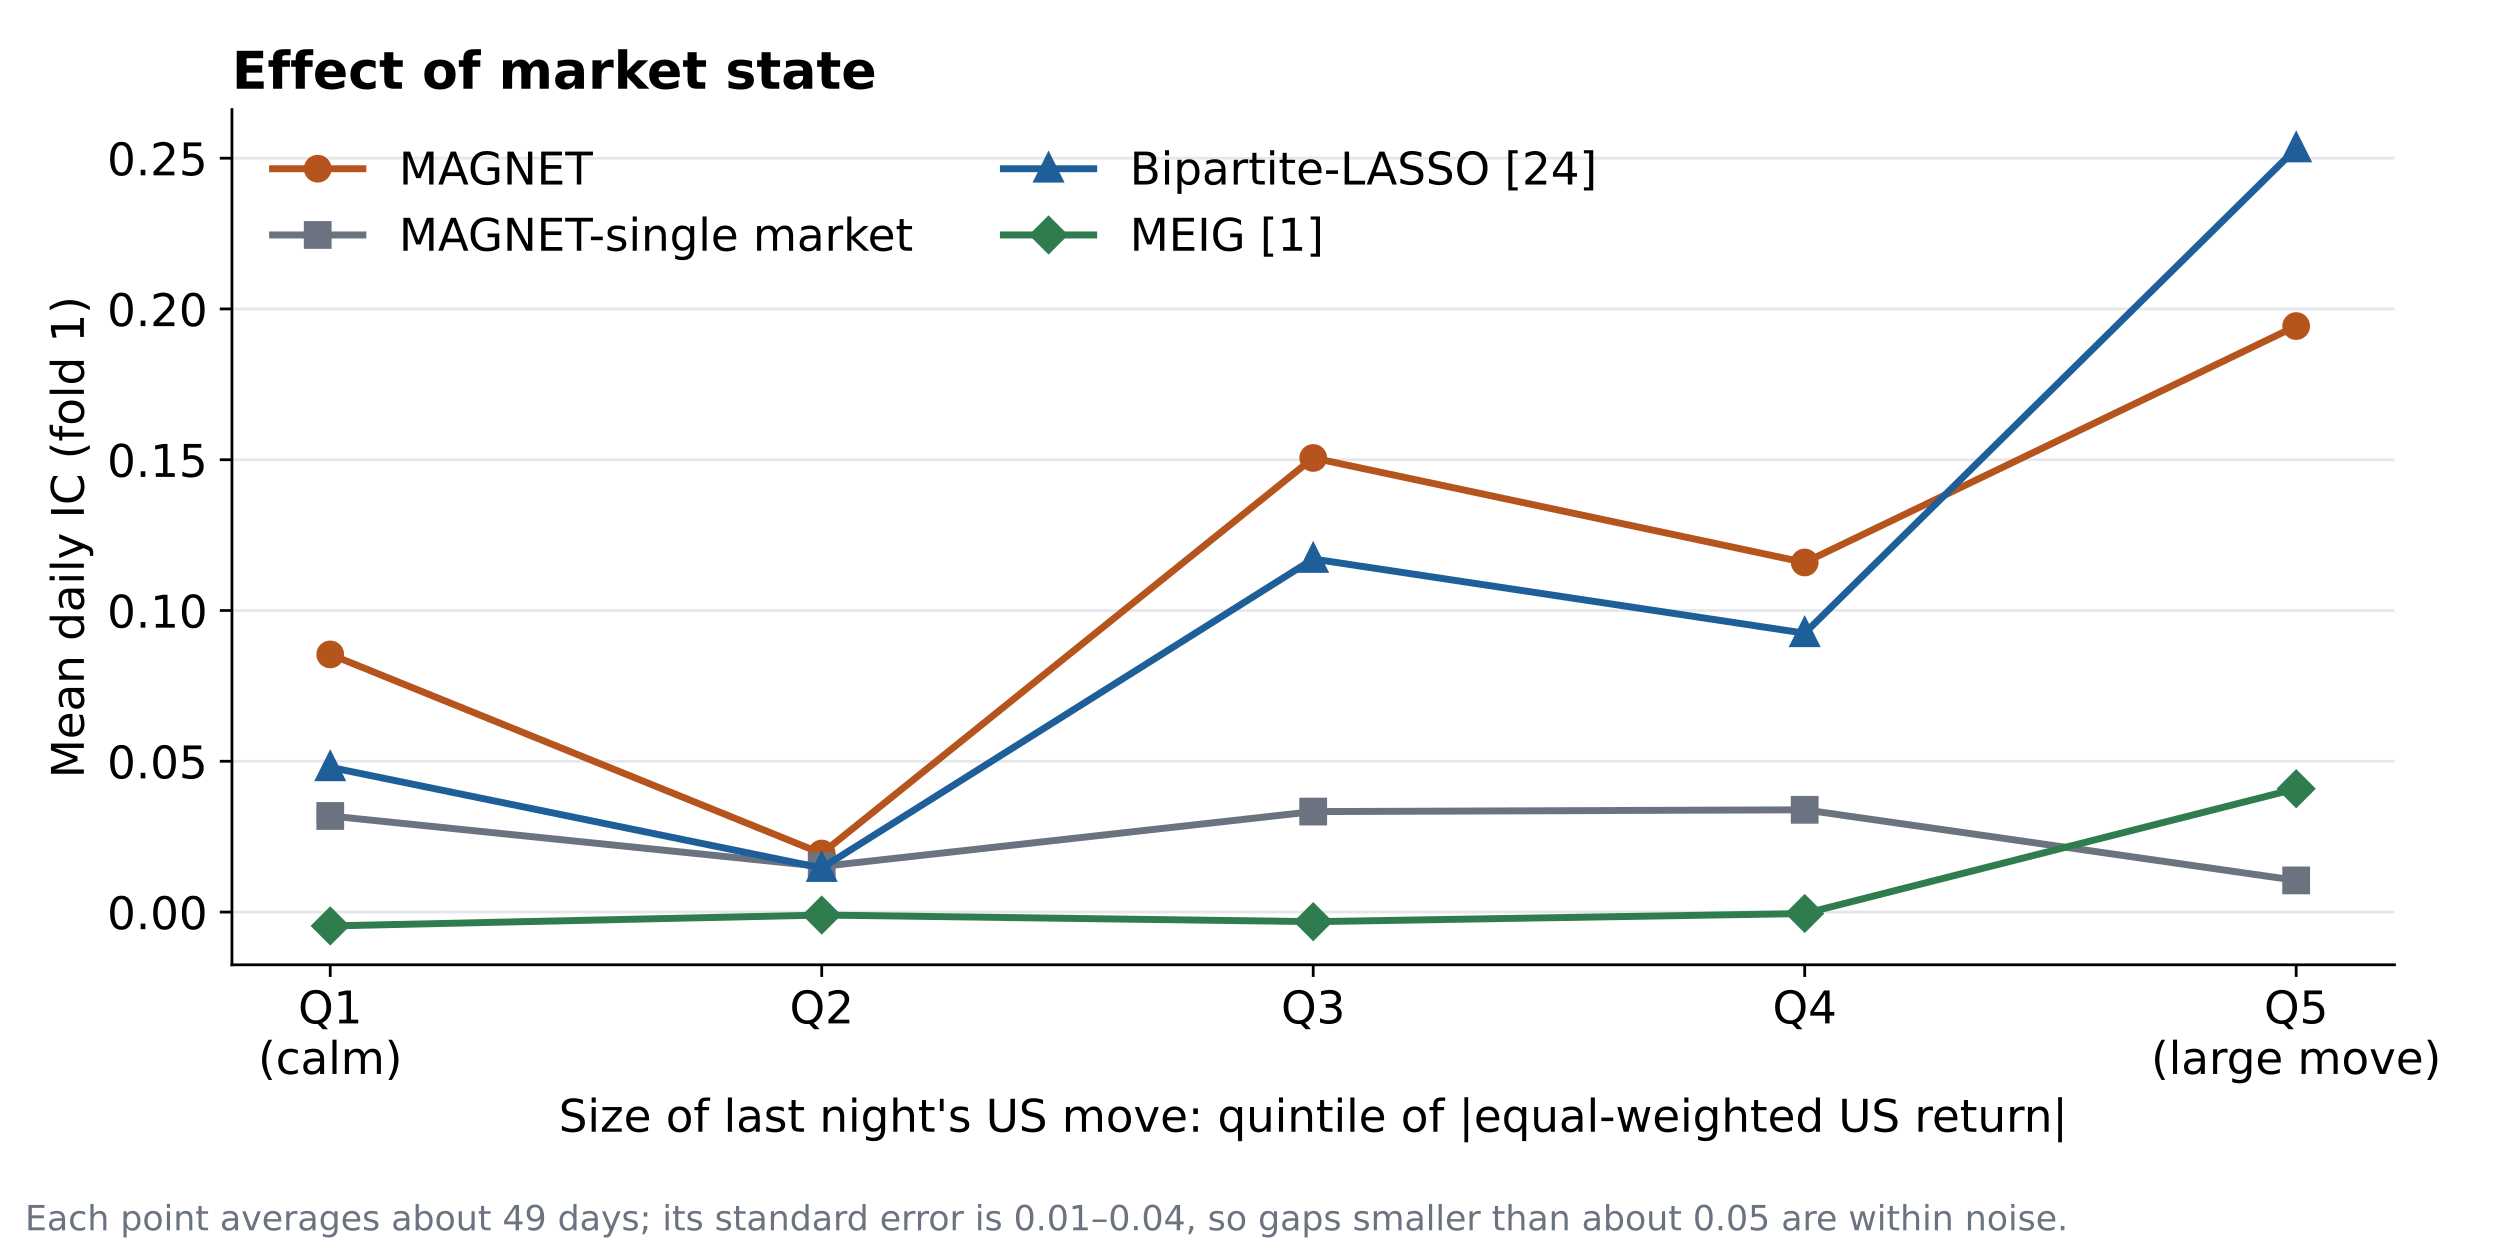
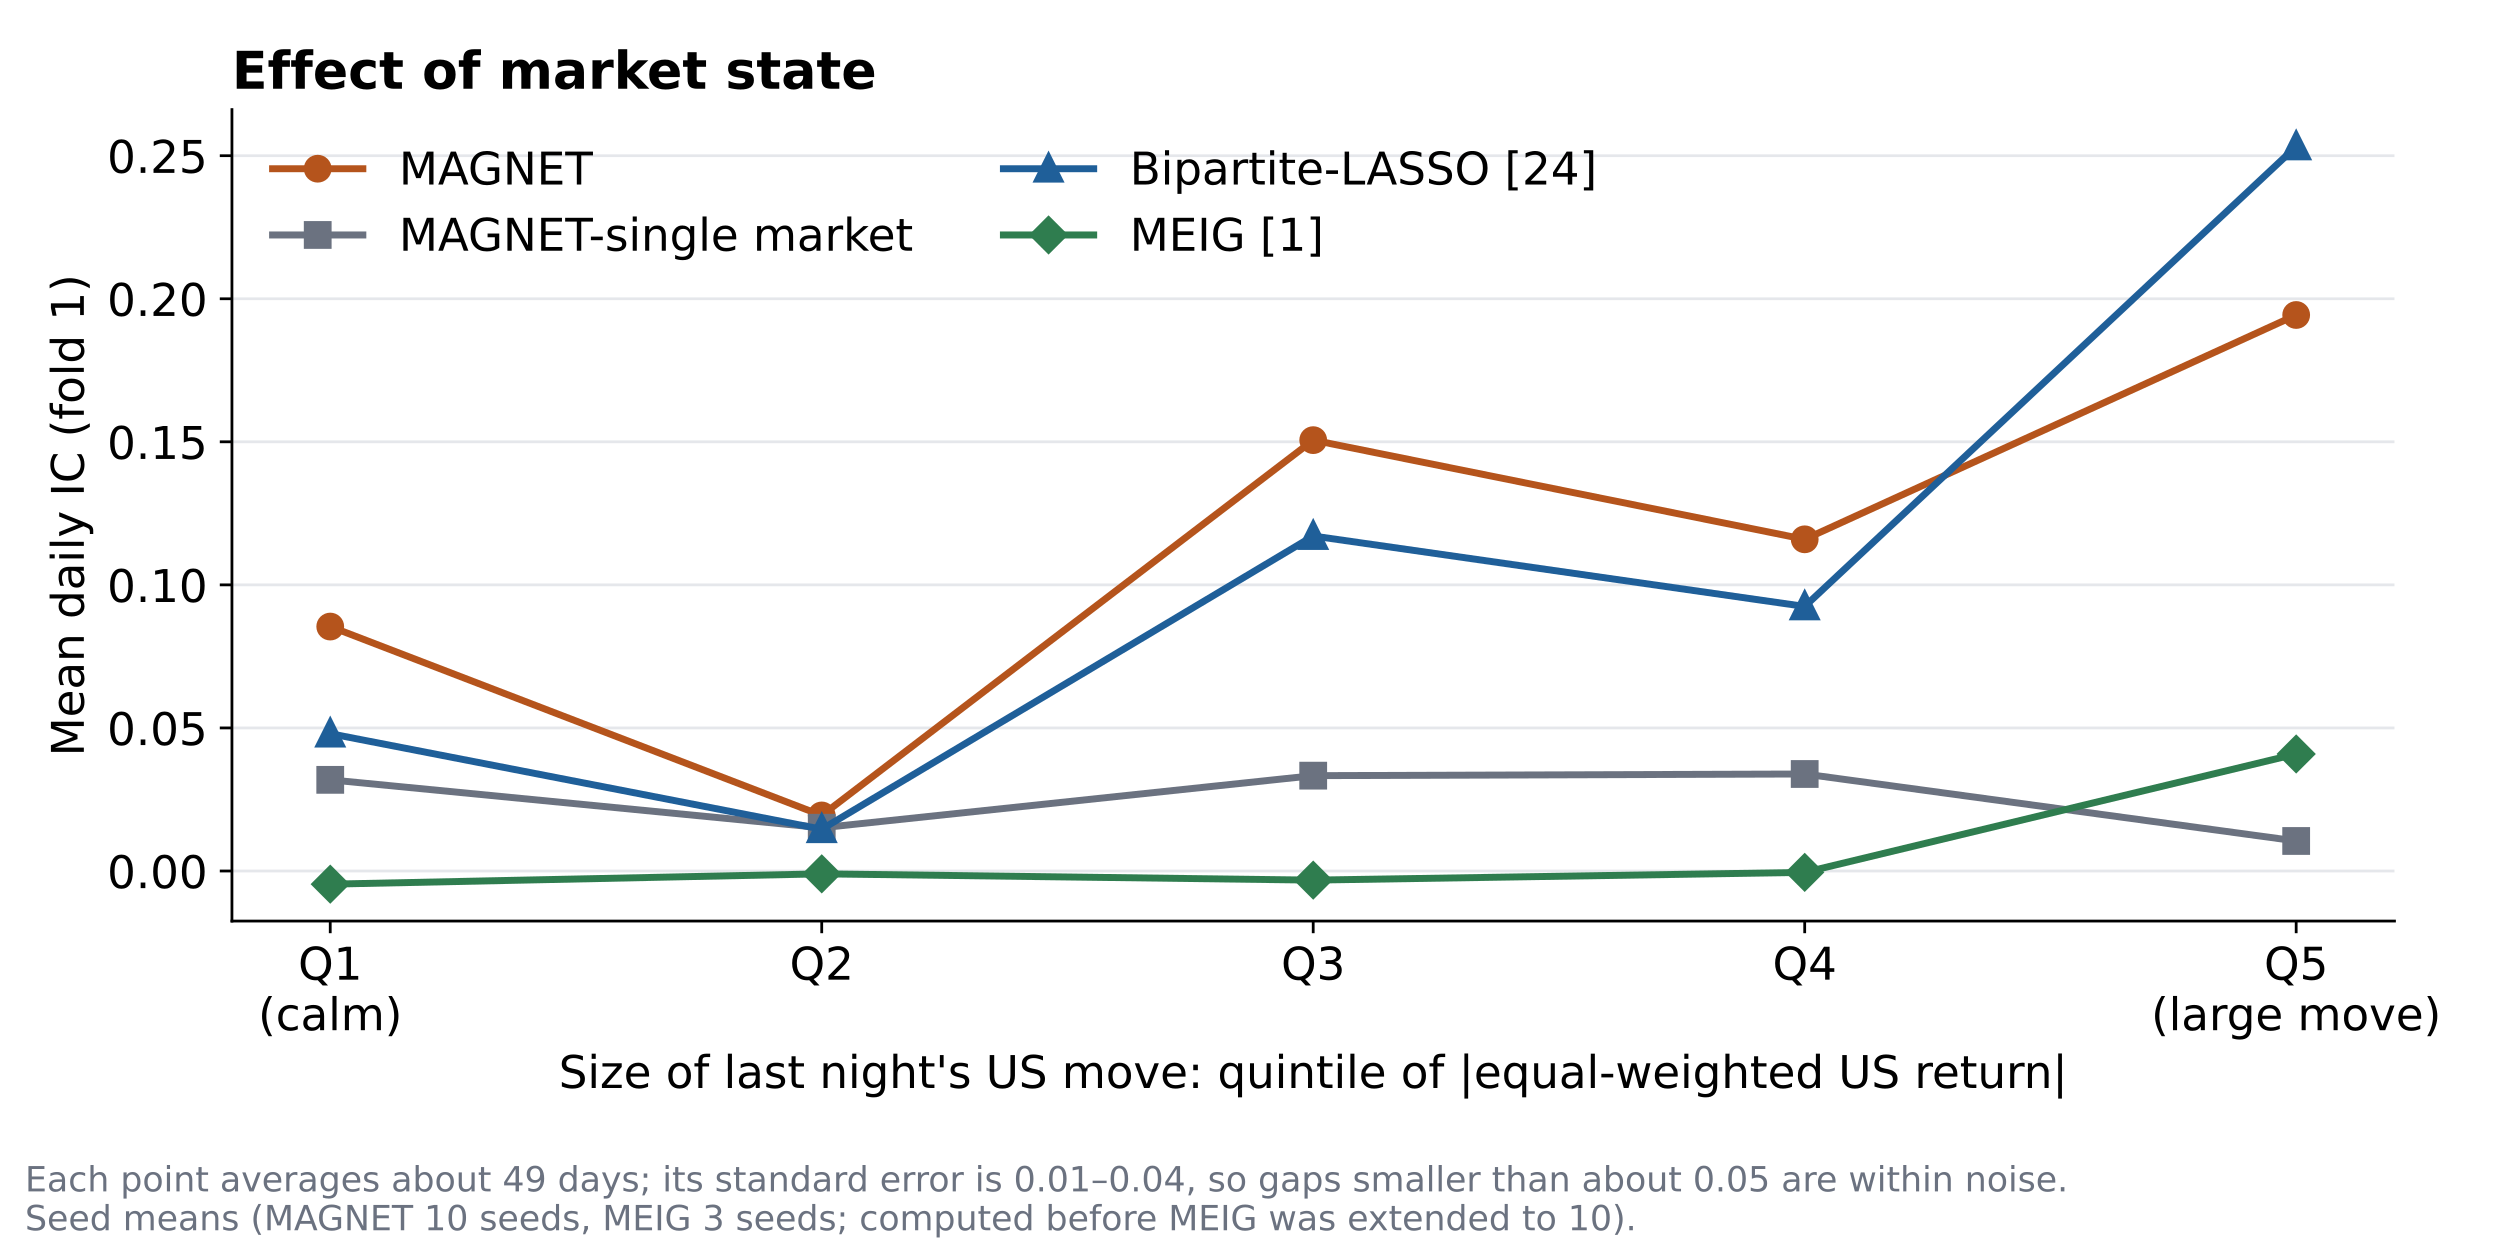
<svg xmlns="http://www.w3.org/2000/svg" xmlns:xlink="http://www.w3.org/1999/xlink" width="720pt" height="360pt" viewBox="0 0 720 360" version="1.1">
  <defs>
    <style type="text/css">*{stroke-linejoin: round; stroke-linecap: butt}</style>
  </defs>
  <g id="figure_1">
    <g id="patch_1">
      <path d="M 0 360  L 720 360  L 720 0  L 0 0  z " style="fill: #ffffff" />
    </g>
    <g id="axes_1">
      <g id="patch_2">
-         <path d="M 66.8 277.864  L 689.609 277.864  L 689.609 31.56  L 66.8 31.56  z " style="fill: #ffffff" />
+         <path d="M 66.8 265.264  L 689.609 265.264  L 689.609 31.56  L 66.8 31.56  z " style="fill: #ffffff" />
      </g>
      <g id="matplotlib.axis_1">
        <g id="xtick_1">
          <g id="line2d_1">
            <defs>
-               <path id="m0d733f7c3f" d="M 0 0  L 0 3.5  " style="stroke: #000000; stroke-width: 0.8" />
+               <path id="m4eda530ed5" d="M 0 0  L 0 3.5  " style="stroke: #000000; stroke-width: 0.8" />
            </defs>
            <g>
-               <use xlink:href="#m0d733f7c3f" x="95.109" y="277.864" style="stroke: #000000; stroke-width: 0.8" />
+               <use xlink:href="#m4eda530ed5" x="95.109" y="265.264" style="stroke: #000000; stroke-width: 0.8" />
            </g>
          </g>
          <g id="text_1">
-             <text style="font-size: 13px; font-family: 'DejaVu Sans'" transform="translate(85.85714 294.742)">Q1</text>
-             <text style="font-size: 13px; font-family: 'DejaVu Sans'" transform="translate(74.343 309.2991)">(calm)</text>
+             <text style="font-size: 13px; font-family: 'DejaVu Sans'" transform="translate(85.85714 282.142)">Q1</text>
+             <text style="font-size: 13px; font-family: 'DejaVu Sans'" transform="translate(74.343 296.6991)">(calm)</text>
          </g>
        </g>
        <g id="xtick_2">
          <g id="line2d_2">
            <g>
-               <use xlink:href="#m0d733f7c3f" x="236.657" y="277.864" style="stroke: #000000; stroke-width: 0.8" />
+               <use xlink:href="#m4eda530ed5" x="236.657" y="265.264" style="stroke: #000000; stroke-width: 0.8" />
            </g>
          </g>
          <g id="text_2">
-             <text style="font-size: 13px; font-family: 'DejaVu Sans'; text-anchor: middle" x="236.657" y="294.742" transform="rotate(-0 236.6569 294.742)">Q2</text>
+             <text style="font-size: 13px; font-family: 'DejaVu Sans'; text-anchor: middle" x="236.657" y="282.142" transform="rotate(-0 236.6569 282.142)">Q2</text>
          </g>
        </g>
        <g id="xtick_3">
          <g id="line2d_3">
            <g>
-               <use xlink:href="#m0d733f7c3f" x="378.204" y="277.864" style="stroke: #000000; stroke-width: 0.8" />
+               <use xlink:href="#m4eda530ed5" x="378.204" y="265.264" style="stroke: #000000; stroke-width: 0.8" />
            </g>
          </g>
          <g id="text_3">
-             <text style="font-size: 13px; font-family: 'DejaVu Sans'; text-anchor: middle" x="378.204" y="294.742" transform="rotate(-0 378.2043 294.742)">Q3</text>
+             <text style="font-size: 13px; font-family: 'DejaVu Sans'; text-anchor: middle" x="378.204" y="282.142" transform="rotate(-0 378.2043 282.142)">Q3</text>
          </g>
        </g>
        <g id="xtick_4">
          <g id="line2d_4">
            <g>
-               <use xlink:href="#m0d733f7c3f" x="519.752" y="277.864" style="stroke: #000000; stroke-width: 0.8" />
+               <use xlink:href="#m4eda530ed5" x="519.752" y="265.264" style="stroke: #000000; stroke-width: 0.8" />
            </g>
          </g>
          <g id="text_4">
-             <text style="font-size: 13px; font-family: 'DejaVu Sans'; text-anchor: middle" x="519.752" y="294.742" transform="rotate(-0 519.7517 294.742)">Q4</text>
+             <text style="font-size: 13px; font-family: 'DejaVu Sans'; text-anchor: middle" x="519.752" y="282.142" transform="rotate(-0 519.7517 282.142)">Q4</text>
          </g>
        </g>
        <g id="xtick_5">
          <g id="line2d_5">
            <g>
-               <use xlink:href="#m0d733f7c3f" x="661.299" y="277.864" style="stroke: #000000; stroke-width: 0.8" />
+               <use xlink:href="#m4eda530ed5" x="661.299" y="265.264" style="stroke: #000000; stroke-width: 0.8" />
            </g>
          </g>
          <g id="text_5">
-             <text style="font-size: 13px; font-family: 'DejaVu Sans'" transform="translate(652.0468 294.742)">Q5</text>
-             <text style="font-size: 13px; font-family: 'DejaVu Sans'" transform="translate(619.5326 309.2991)">(large move)</text>
+             <text style="font-size: 13px; font-family: 'DejaVu Sans'" transform="translate(652.0468 282.142)">Q5</text>
+             <text style="font-size: 13px; font-family: 'DejaVu Sans'" transform="translate(619.5326 296.6991)">(large move)</text>
          </g>
        </g>
        <g id="text_6">
-           <text style="font-size: 13px; font-family: 'DejaVu Sans'; text-anchor: middle" x="378.204" y="325.938" transform="rotate(-0 378.2043 325.9376)">Size of last night's US move: quintile of |equal-weighted US return|</text>
+           <text style="font-size: 13px; font-family: 'DejaVu Sans'; text-anchor: middle" x="378.204" y="313.338" transform="rotate(-0 378.2043 313.3376)">Size of last night's US move: quintile of |equal-weighted US return|</text>
        </g>
      </g>
      <g id="matplotlib.axis_2">
        <g id="ytick_1">
          <g id="line2d_6">
-             <path d="M 66.8 262.668  L 689.609 262.668  " clip-path="url(#p3a9b099739)" style="fill: none; stroke: #e5e7eb; stroke-width: 0.8; stroke-linecap: square" />
+             <path d="M 66.8 250.845  L 689.609 250.845  " clip-path="url(#pdee09ae47a)" style="fill: none; stroke: #e5e7eb; stroke-width: 0.8; stroke-linecap: square" />
          </g>
          <g id="line2d_7">
            <defs>
-               <path id="mbd9fc32d9a" d="M 0 0  L -3.5 0  " style="stroke: #000000; stroke-width: 0.8" />
+               <path id="m41e234e3f9" d="M 0 0  L -3.5 0  " style="stroke: #000000; stroke-width: 0.8" />
            </defs>
            <g>
-               <use xlink:href="#mbd9fc32d9a" x="66.8" y="262.668" style="stroke: #000000; stroke-width: 0.8" />
+               <use xlink:href="#m41e234e3f9" x="66.8" y="250.845" style="stroke: #000000; stroke-width: 0.8" />
            </g>
          </g>
          <g id="text_7">
-             <text style="font-size: 13px; font-family: 'DejaVu Sans'; text-anchor: end" x="59.8" y="267.607" transform="rotate(-0 59.8 267.607)">0.00</text>
+             <text style="font-size: 13px; font-family: 'DejaVu Sans'; text-anchor: end" x="59.8" y="255.784" transform="rotate(-0 59.8 255.7843)">0.00</text>
          </g>
        </g>
        <g id="ytick_2">
          <g id="line2d_8">
-             <path d="M 66.8 219.246  L 689.609 219.246  " clip-path="url(#p3a9b099739)" style="fill: none; stroke: #e5e7eb; stroke-width: 0.8; stroke-linecap: square" />
+             <path d="M 66.8 209.645  L 689.609 209.645  " clip-path="url(#pdee09ae47a)" style="fill: none; stroke: #e5e7eb; stroke-width: 0.8; stroke-linecap: square" />
          </g>
          <g id="line2d_9">
            <g>
-               <use xlink:href="#mbd9fc32d9a" x="66.8" y="219.246" style="stroke: #000000; stroke-width: 0.8" />
+               <use xlink:href="#m41e234e3f9" x="66.8" y="209.645" style="stroke: #000000; stroke-width: 0.8" />
            </g>
          </g>
          <g id="text_8">
-             <text style="font-size: 13px; font-family: 'DejaVu Sans'; text-anchor: end" x="59.8" y="224.185" transform="rotate(-0 59.8 224.1849)">0.05</text>
+             <text style="font-size: 13px; font-family: 'DejaVu Sans'; text-anchor: end" x="59.8" y="214.584" transform="rotate(-0 59.8 214.5836)">0.05</text>
          </g>
        </g>
        <g id="ytick_3">
          <g id="line2d_10">
-             <path d="M 66.8 175.824  L 689.609 175.824  " clip-path="url(#p3a9b099739)" style="fill: none; stroke: #e5e7eb; stroke-width: 0.8; stroke-linecap: square" />
+             <path d="M 66.8 168.444  L 689.609 168.444  " clip-path="url(#pdee09ae47a)" style="fill: none; stroke: #e5e7eb; stroke-width: 0.8; stroke-linecap: square" />
          </g>
          <g id="line2d_11">
            <g>
-               <use xlink:href="#mbd9fc32d9a" x="66.8" y="175.824" style="stroke: #000000; stroke-width: 0.8" />
+               <use xlink:href="#m41e234e3f9" x="66.8" y="168.444" style="stroke: #000000; stroke-width: 0.8" />
            </g>
          </g>
          <g id="text_9">
-             <text style="font-size: 13px; font-family: 'DejaVu Sans'; text-anchor: end" x="59.8" y="180.763" transform="rotate(-0 59.8 180.7628)">0.10</text>
+             <text style="font-size: 13px; font-family: 'DejaVu Sans'; text-anchor: end" x="59.8" y="173.383" transform="rotate(-0 59.8 173.3828)">0.10</text>
          </g>
        </g>
        <g id="ytick_4">
          <g id="line2d_12">
-             <path d="M 66.8 132.402  L 689.609 132.402  " clip-path="url(#p3a9b099739)" style="fill: none; stroke: #e5e7eb; stroke-width: 0.8; stroke-linecap: square" />
+             <path d="M 66.8 127.243  L 689.609 127.243  " clip-path="url(#pdee09ae47a)" style="fill: none; stroke: #e5e7eb; stroke-width: 0.8; stroke-linecap: square" />
          </g>
          <g id="line2d_13">
            <g>
-               <use xlink:href="#mbd9fc32d9a" x="66.8" y="132.402" style="stroke: #000000; stroke-width: 0.8" />
+               <use xlink:href="#m41e234e3f9" x="66.8" y="127.243" style="stroke: #000000; stroke-width: 0.8" />
            </g>
          </g>
          <g id="text_10">
-             <text style="font-size: 13px; font-family: 'DejaVu Sans'; text-anchor: end" x="59.8" y="137.341" transform="rotate(-0 59.8 137.3408)">0.15</text>
+             <text style="font-size: 13px; font-family: 'DejaVu Sans'; text-anchor: end" x="59.8" y="132.182" transform="rotate(-0 59.8 132.1821)">0.15</text>
          </g>
        </g>
        <g id="ytick_5">
          <g id="line2d_14">
-             <path d="M 66.8 88.98  L 689.609 88.98  " clip-path="url(#p3a9b099739)" style="fill: none; stroke: #e5e7eb; stroke-width: 0.8; stroke-linecap: square" />
+             <path d="M 66.8 86.042  L 689.609 86.042  " clip-path="url(#pdee09ae47a)" style="fill: none; stroke: #e5e7eb; stroke-width: 0.8; stroke-linecap: square" />
          </g>
          <g id="line2d_15">
            <g>
-               <use xlink:href="#mbd9fc32d9a" x="66.8" y="88.98" style="stroke: #000000; stroke-width: 0.8" />
+               <use xlink:href="#m41e234e3f9" x="66.8" y="86.042" style="stroke: #000000; stroke-width: 0.8" />
            </g>
          </g>
          <g id="text_11">
-             <text style="font-size: 13px; font-family: 'DejaVu Sans'; text-anchor: end" x="59.8" y="93.919" transform="rotate(-0 59.8 93.91869)">0.20</text>
+             <text style="font-size: 13px; font-family: 'DejaVu Sans'; text-anchor: end" x="59.8" y="90.981" transform="rotate(-0 59.8 90.98131)">0.20</text>
          </g>
        </g>
        <g id="ytick_6">
          <g id="line2d_16">
-             <path d="M 66.8 45.558  L 689.609 45.558  " clip-path="url(#p3a9b099739)" style="fill: none; stroke: #e5e7eb; stroke-width: 0.8; stroke-linecap: square" />
+             <path d="M 66.8 44.842  L 689.609 44.842  " clip-path="url(#pdee09ae47a)" style="fill: none; stroke: #e5e7eb; stroke-width: 0.8; stroke-linecap: square" />
          </g>
          <g id="line2d_17">
            <g>
-               <use xlink:href="#mbd9fc32d9a" x="66.8" y="45.558" style="stroke: #000000; stroke-width: 0.8" />
+               <use xlink:href="#m41e234e3f9" x="66.8" y="44.842" style="stroke: #000000; stroke-width: 0.8" />
            </g>
          </g>
          <g id="text_12">
-             <text style="font-size: 13px; font-family: 'DejaVu Sans'; text-anchor: end" x="59.8" y="50.497" transform="rotate(-0 59.8 50.49662)">0.25</text>
+             <text style="font-size: 13px; font-family: 'DejaVu Sans'; text-anchor: end" x="59.8" y="49.781" transform="rotate(-0 59.8 49.78055)">0.25</text>
          </g>
        </g>
        <g id="text_13">
-           <text style="font-size: 13px; font-family: 'DejaVu Sans'; text-anchor: middle" x="24.151" y="154.712" transform="rotate(-90 24.15109 154.712)">Mean daily IC (fold 1)</text>
+           <text style="font-size: 13px; font-family: 'DejaVu Sans'; text-anchor: middle" x="24.151" y="148.412" transform="rotate(-90 24.15109 148.412)">Mean daily IC (fold 1)</text>
        </g>
      </g>
      <g id="line2d_18">
-         <path d="M 95.109 188.476  L 236.657 245.806  L 378.204 131.894  L 519.752 161.995  L 661.299 93.906  " clip-path="url(#p3a9b099739)" style="fill: none; stroke: #b5541c; stroke-width: 2; stroke-linecap: square" />
-         <defs>
-           <path id="m16c2793cb1" d="M 0 3  C 0.796 3 1.559 2.684 2.121 2.121  C 2.684 1.559 3 0.796 3 0  C 3 -0.796 2.684 -1.559 2.121 -2.121  C 1.559 -2.684 0.796 -3 0 -3  C -0.796 -3 -1.559 -2.684 -2.121 -2.121  C -2.684 -1.559 -3 -0.796 -3 0  C -3 0.796 -2.684 1.559 -2.121 2.121  C -1.559 2.684 -0.796 3 0 3  z " style="stroke: #b5541c; stroke-width: 2" />
-         </defs>
-         <g clip-path="url(#p3a9b099739)">
-           <use xlink:href="#m16c2793cb1" x="95.109" y="188.476" style="fill: #b5541c; stroke: #b5541c; stroke-width: 2" />
-           <use xlink:href="#m16c2793cb1" x="236.657" y="245.806" style="fill: #b5541c; stroke: #b5541c; stroke-width: 2" />
-           <use xlink:href="#m16c2793cb1" x="378.204" y="131.894" style="fill: #b5541c; stroke: #b5541c; stroke-width: 2" />
-           <use xlink:href="#m16c2793cb1" x="519.752" y="161.995" style="fill: #b5541c; stroke: #b5541c; stroke-width: 2" />
-           <use xlink:href="#m16c2793cb1" x="661.299" y="93.906" style="fill: #b5541c; stroke: #b5541c; stroke-width: 2" />
+         <path d="M 95.109 180.449  L 236.657 234.846  L 378.204 126.761  L 519.752 155.322  L 661.299 90.717  " clip-path="url(#pdee09ae47a)" style="fill: none; stroke: #b5541c; stroke-width: 2; stroke-linecap: square" />
+         <defs>
+           <path id="mc81175549c" d="M 0 3  C 0.796 3 1.559 2.684 2.121 2.121  C 2.684 1.559 3 0.796 3 0  C 3 -0.796 2.684 -1.559 2.121 -2.121  C 1.559 -2.684 0.796 -3 0 -3  C -0.796 -3 -1.559 -2.684 -2.121 -2.121  C -2.684 -1.559 -3 -0.796 -3 0  C -3 0.796 -2.684 1.559 -2.121 2.121  C -1.559 2.684 -0.796 3 0 3  z " style="stroke: #b5541c; stroke-width: 2" />
+         </defs>
+         <g clip-path="url(#pdee09ae47a)">
+           <use xlink:href="#mc81175549c" x="95.109" y="180.449" style="fill: #b5541c; stroke: #b5541c; stroke-width: 2" />
+           <use xlink:href="#mc81175549c" x="236.657" y="234.846" style="fill: #b5541c; stroke: #b5541c; stroke-width: 2" />
+           <use xlink:href="#mc81175549c" x="378.204" y="126.761" style="fill: #b5541c; stroke: #b5541c; stroke-width: 2" />
+           <use xlink:href="#mc81175549c" x="519.752" y="155.322" style="fill: #b5541c; stroke: #b5541c; stroke-width: 2" />
+           <use xlink:href="#mc81175549c" x="661.299" y="90.717" style="fill: #b5541c; stroke: #b5541c; stroke-width: 2" />
        </g>
      </g>
      <g id="line2d_19">
-         <path d="M 95.109 235.003  L 236.657 249.541  L 378.204 233.731  L 519.752 233.226  L 661.299 253.559  " clip-path="url(#p3a9b099739)" style="fill: none; stroke: #6b7280; stroke-width: 2; stroke-linecap: square" />
-         <defs>
-           <path id="ma493118aed" d="M -3 3  L 3 3  L 3 -3  L -3 -3  z " style="stroke: #6b7280; stroke-width: 2; stroke-linejoin: miter" />
-         </defs>
-         <g clip-path="url(#p3a9b099739)">
-           <use xlink:href="#ma493118aed" x="95.109" y="235.003" style="fill: #6b7280; stroke: #6b7280; stroke-width: 2; stroke-linejoin: miter" />
-           <use xlink:href="#ma493118aed" x="236.657" y="249.541" style="fill: #6b7280; stroke: #6b7280; stroke-width: 2; stroke-linejoin: miter" />
-           <use xlink:href="#ma493118aed" x="378.204" y="233.731" style="fill: #6b7280; stroke: #6b7280; stroke-width: 2; stroke-linejoin: miter" />
-           <use xlink:href="#ma493118aed" x="519.752" y="233.226" style="fill: #6b7280; stroke: #6b7280; stroke-width: 2; stroke-linejoin: miter" />
-           <use xlink:href="#ma493118aed" x="661.299" y="253.559" style="fill: #6b7280; stroke: #6b7280; stroke-width: 2; stroke-linejoin: miter" />
+         <path d="M 95.109 224.595  L 236.657 238.39  L 378.204 223.389  L 519.752 222.91  L 661.299 242.202  " clip-path="url(#pdee09ae47a)" style="fill: none; stroke: #6b7280; stroke-width: 2; stroke-linecap: square" />
+         <defs>
+           <path id="m20becdf9f3" d="M -3 3  L 3 3  L 3 -3  L -3 -3  z " style="stroke: #6b7280; stroke-width: 2; stroke-linejoin: miter" />
+         </defs>
+         <g clip-path="url(#pdee09ae47a)">
+           <use xlink:href="#m20becdf9f3" x="95.109" y="224.595" style="fill: #6b7280; stroke: #6b7280; stroke-width: 2; stroke-linejoin: miter" />
+           <use xlink:href="#m20becdf9f3" x="236.657" y="238.39" style="fill: #6b7280; stroke: #6b7280; stroke-width: 2; stroke-linejoin: miter" />
+           <use xlink:href="#m20becdf9f3" x="378.204" y="223.389" style="fill: #6b7280; stroke: #6b7280; stroke-width: 2; stroke-linejoin: miter" />
+           <use xlink:href="#m20becdf9f3" x="519.752" y="222.91" style="fill: #6b7280; stroke: #6b7280; stroke-width: 2; stroke-linejoin: miter" />
+           <use xlink:href="#m20becdf9f3" x="661.299" y="242.202" style="fill: #6b7280; stroke: #6b7280; stroke-width: 2; stroke-linejoin: miter" />
        </g>
      </g>
      <g id="line2d_20">
-         <path d="M 95.109 220.99  L 236.657 249.992  L 378.204 160.994  L 519.752 182.372  L 661.299 42.756  " clip-path="url(#p3a9b099739)" style="fill: none; stroke: #1f5f99; stroke-width: 2; stroke-linecap: square" />
-         <defs>
-           <path id="mb6f55d1983" d="M 0 -3  L -3 3  L 3 3  z " style="stroke: #1f5f99; stroke-width: 2; stroke-linejoin: miter" />
-         </defs>
-         <g clip-path="url(#p3a9b099739)">
-           <use xlink:href="#mb6f55d1983" x="95.109" y="220.99" style="fill: #1f5f99; stroke: #1f5f99; stroke-width: 2; stroke-linejoin: miter" />
-           <use xlink:href="#mb6f55d1983" x="236.657" y="249.992" style="fill: #1f5f99; stroke: #1f5f99; stroke-width: 2; stroke-linejoin: miter" />
-           <use xlink:href="#mb6f55d1983" x="378.204" y="160.994" style="fill: #1f5f99; stroke: #1f5f99; stroke-width: 2; stroke-linejoin: miter" />
-           <use xlink:href="#mb6f55d1983" x="519.752" y="182.372" style="fill: #1f5f99; stroke: #1f5f99; stroke-width: 2; stroke-linejoin: miter" />
-           <use xlink:href="#mb6f55d1983" x="661.299" y="42.756" style="fill: #1f5f99; stroke: #1f5f99; stroke-width: 2; stroke-linejoin: miter" />
+         <path d="M 95.109 211.299  L 236.657 238.818  L 378.204 154.373  L 519.752 174.657  L 661.299 42.183  " clip-path="url(#pdee09ae47a)" style="fill: none; stroke: #1f5f99; stroke-width: 2; stroke-linecap: square" />
+         <defs>
+           <path id="m424544379b" d="M 0 -3  L -3 3  L 3 3  z " style="stroke: #1f5f99; stroke-width: 2; stroke-linejoin: miter" />
+         </defs>
+         <g clip-path="url(#pdee09ae47a)">
+           <use xlink:href="#m424544379b" x="95.109" y="211.299" style="fill: #1f5f99; stroke: #1f5f99; stroke-width: 2; stroke-linejoin: miter" />
+           <use xlink:href="#m424544379b" x="236.657" y="238.818" style="fill: #1f5f99; stroke: #1f5f99; stroke-width: 2; stroke-linejoin: miter" />
+           <use xlink:href="#m424544379b" x="378.204" y="154.373" style="fill: #1f5f99; stroke: #1f5f99; stroke-width: 2; stroke-linejoin: miter" />
+           <use xlink:href="#m424544379b" x="519.752" y="174.657" style="fill: #1f5f99; stroke: #1f5f99; stroke-width: 2; stroke-linejoin: miter" />
+           <use xlink:href="#m424544379b" x="661.299" y="42.183" style="fill: #1f5f99; stroke: #1f5f99; stroke-width: 2; stroke-linejoin: miter" />
        </g>
      </g>
      <g id="line2d_21">
-         <path d="M 95.109 266.668  L 236.657 263.532  L 378.204 265.44  L 519.752 263.091  L 661.299 227.153  " clip-path="url(#p3a9b099739)" style="fill: none; stroke: #2f7d4f; stroke-width: 2; stroke-linecap: square" />
-         <defs>
-           <path id="m48757b9a5a" d="M -0 4.243  L 4.243 0  L 0 -4.243  L -4.243 -0  z " style="stroke: #2f7d4f; stroke-width: 2; stroke-linejoin: miter" />
-         </defs>
-         <g clip-path="url(#p3a9b099739)">
-           <use xlink:href="#m48757b9a5a" x="95.109" y="266.668" style="fill: #2f7d4f; stroke: #2f7d4f; stroke-width: 2; stroke-linejoin: miter" />
-           <use xlink:href="#m48757b9a5a" x="236.657" y="263.532" style="fill: #2f7d4f; stroke: #2f7d4f; stroke-width: 2; stroke-linejoin: miter" />
-           <use xlink:href="#m48757b9a5a" x="378.204" y="265.44" style="fill: #2f7d4f; stroke: #2f7d4f; stroke-width: 2; stroke-linejoin: miter" />
-           <use xlink:href="#m48757b9a5a" x="519.752" y="263.091" style="fill: #2f7d4f; stroke: #2f7d4f; stroke-width: 2; stroke-linejoin: miter" />
-           <use xlink:href="#m48757b9a5a" x="661.299" y="227.153" style="fill: #2f7d4f; stroke: #2f7d4f; stroke-width: 2; stroke-linejoin: miter" />
+         <path d="M 95.109 254.641  L 236.657 251.665  L 378.204 253.476  L 519.752 251.246  L 661.299 217.147  " clip-path="url(#pdee09ae47a)" style="fill: none; stroke: #2f7d4f; stroke-width: 2; stroke-linecap: square" />
+         <defs>
+           <path id="ma65dfde7b5" d="M -0 4.243  L 4.243 0  L 0 -4.243  L -4.243 -0  z " style="stroke: #2f7d4f; stroke-width: 2; stroke-linejoin: miter" />
+         </defs>
+         <g clip-path="url(#pdee09ae47a)">
+           <use xlink:href="#ma65dfde7b5" x="95.109" y="254.641" style="fill: #2f7d4f; stroke: #2f7d4f; stroke-width: 2; stroke-linejoin: miter" />
+           <use xlink:href="#ma65dfde7b5" x="236.657" y="251.665" style="fill: #2f7d4f; stroke: #2f7d4f; stroke-width: 2; stroke-linejoin: miter" />
+           <use xlink:href="#ma65dfde7b5" x="378.204" y="253.476" style="fill: #2f7d4f; stroke: #2f7d4f; stroke-width: 2; stroke-linejoin: miter" />
+           <use xlink:href="#ma65dfde7b5" x="519.752" y="251.246" style="fill: #2f7d4f; stroke: #2f7d4f; stroke-width: 2; stroke-linejoin: miter" />
+           <use xlink:href="#ma65dfde7b5" x="661.299" y="217.147" style="fill: #2f7d4f; stroke: #2f7d4f; stroke-width: 2; stroke-linejoin: miter" />
        </g>
      </g>
      <g id="patch_3">
-         <path d="M 66.8 277.864  L 66.8 31.56  " style="fill: none; stroke: #000000; stroke-width: 0.8; stroke-linejoin: miter; stroke-linecap: square" />
+         <path d="M 66.8 265.264  L 66.8 31.56  " style="fill: none; stroke: #000000; stroke-width: 0.8; stroke-linejoin: miter; stroke-linecap: square" />
      </g>
      <g id="patch_4">
-         <path d="M 66.8 277.864  L 689.609 277.864  " style="fill: none; stroke: #000000; stroke-width: 0.8; stroke-linejoin: miter; stroke-linecap: square" />
+         <path d="M 66.8 265.264  L 689.609 265.264  " style="fill: none; stroke: #000000; stroke-width: 0.8; stroke-linejoin: miter; stroke-linecap: square" />
      </g>
      <g id="text_14">
        <text style="font-weight: 700; font-size: 15px; font-family: 'DejaVu Sans'; text-anchor: start" x="66.8" y="25.56" transform="rotate(-0 66.8 25.56)">Effect of market state</text>
      </g>
      <g id="legend_1">
        <g id="line2d_22">
          <path d="M 78.5 48.588  L 91.5 48.588  L 104.5 48.588  " style="fill: none; stroke: #b5541c; stroke-width: 2; stroke-linecap: square" />
          <g>
-             <use xlink:href="#m16c2793cb1" x="91.5" y="48.588" style="fill: #b5541c; stroke: #b5541c; stroke-width: 2" />
+             <use xlink:href="#mc81175549c" x="91.5" y="48.588" style="fill: #b5541c; stroke: #b5541c; stroke-width: 2" />
          </g>
        </g>
        <g id="text_15">
          <text style="font-size: 13px; font-family: 'DejaVu Sans'; text-anchor: start" x="114.9" y="53.138" transform="rotate(-0 114.9 53.13797)">MAGNET</text>
        </g>
        <g id="line2d_23">
          <path d="M 78.5 67.67  L 91.5 67.67  L 104.5 67.67  " style="fill: none; stroke: #6b7280; stroke-width: 2; stroke-linecap: square" />
          <g>
-             <use xlink:href="#ma493118aed" x="91.5" y="67.67" style="fill: #6b7280; stroke: #6b7280; stroke-width: 2; stroke-linejoin: miter" />
+             <use xlink:href="#m20becdf9f3" x="91.5" y="67.67" style="fill: #6b7280; stroke: #6b7280; stroke-width: 2; stroke-linejoin: miter" />
          </g>
        </g>
        <g id="text_16">
          <text style="font-size: 13px; font-family: 'DejaVu Sans'; text-anchor: start" x="114.9" y="72.22" transform="rotate(-0 114.9 72.21953)">MAGNET-single market</text>
        </g>
        <g id="line2d_24">
          <path d="M 288.982 48.588  L 301.982 48.588  L 314.982 48.588  " style="fill: none; stroke: #1f5f99; stroke-width: 2; stroke-linecap: square" />
          <g>
-             <use xlink:href="#mb6f55d1983" x="301.982" y="48.588" style="fill: #1f5f99; stroke: #1f5f99; stroke-width: 2; stroke-linejoin: miter" />
+             <use xlink:href="#m424544379b" x="301.982" y="48.588" style="fill: #1f5f99; stroke: #1f5f99; stroke-width: 2; stroke-linejoin: miter" />
          </g>
        </g>
        <g id="text_17">
          <text style="font-size: 13px; font-family: 'DejaVu Sans'; text-anchor: start" x="325.382" y="53.138" transform="rotate(-0 325.3822 53.13797)">Bipartite-LASSO [24]</text>
        </g>
        <g id="line2d_25">
          <path d="M 288.982 67.67  L 301.982 67.67  L 314.982 67.67  " style="fill: none; stroke: #2f7d4f; stroke-width: 2; stroke-linecap: square" />
          <g>
-             <use xlink:href="#m48757b9a5a" x="301.982" y="67.67" style="fill: #2f7d4f; stroke: #2f7d4f; stroke-width: 2; stroke-linejoin: miter" />
+             <use xlink:href="#ma65dfde7b5" x="301.982" y="67.67" style="fill: #2f7d4f; stroke: #2f7d4f; stroke-width: 2; stroke-linejoin: miter" />
          </g>
        </g>
        <g id="text_18">
          <text style="font-size: 13px; font-family: 'DejaVu Sans'; text-anchor: start" x="325.382" y="72.22" transform="rotate(-0 325.3822 72.21953)">MEIG [1]</text>
        </g>
      </g>
    </g>
    <g id="text_19">
-       <text style="font-size: 10px; font-family: 'DejaVu Sans'; text-anchor: start; fill: #6b7280" x="7.2" y="354.32" transform="rotate(-0 7.2 354.3203)">Each point averages about 49 days; its standard error is 0.01–0.04, so gaps smaller than about 0.05 are within noise.</text>
+       <text style="font-size: 10px; font-family: 'DejaVu Sans'; fill: #6b7280" transform="translate(7.2 343.1225)">Each point averages about 49 days; its standard error is 0.01–0.04, so gaps smaller than about 0.05 are within noise.</text>
+       <text style="font-size: 10px; font-family: 'DejaVu Sans'; fill: #6b7280" transform="translate(7.2 354.3203)">Seed means (MAGNET 10 seeds, MEIG 3 seeds; computed before MEIG was extended to 10).</text>
    </g>
  </g>
  <defs>
-     <clipPath id="p3a9b099739">
-       <rect x="66.8" y="31.56" width="622.809" height="246.304" />
+     <clipPath id="pdee09ae47a">
+       <rect x="66.8" y="31.56" width="622.809" height="233.704" />
    </clipPath>
  </defs>
</svg>
